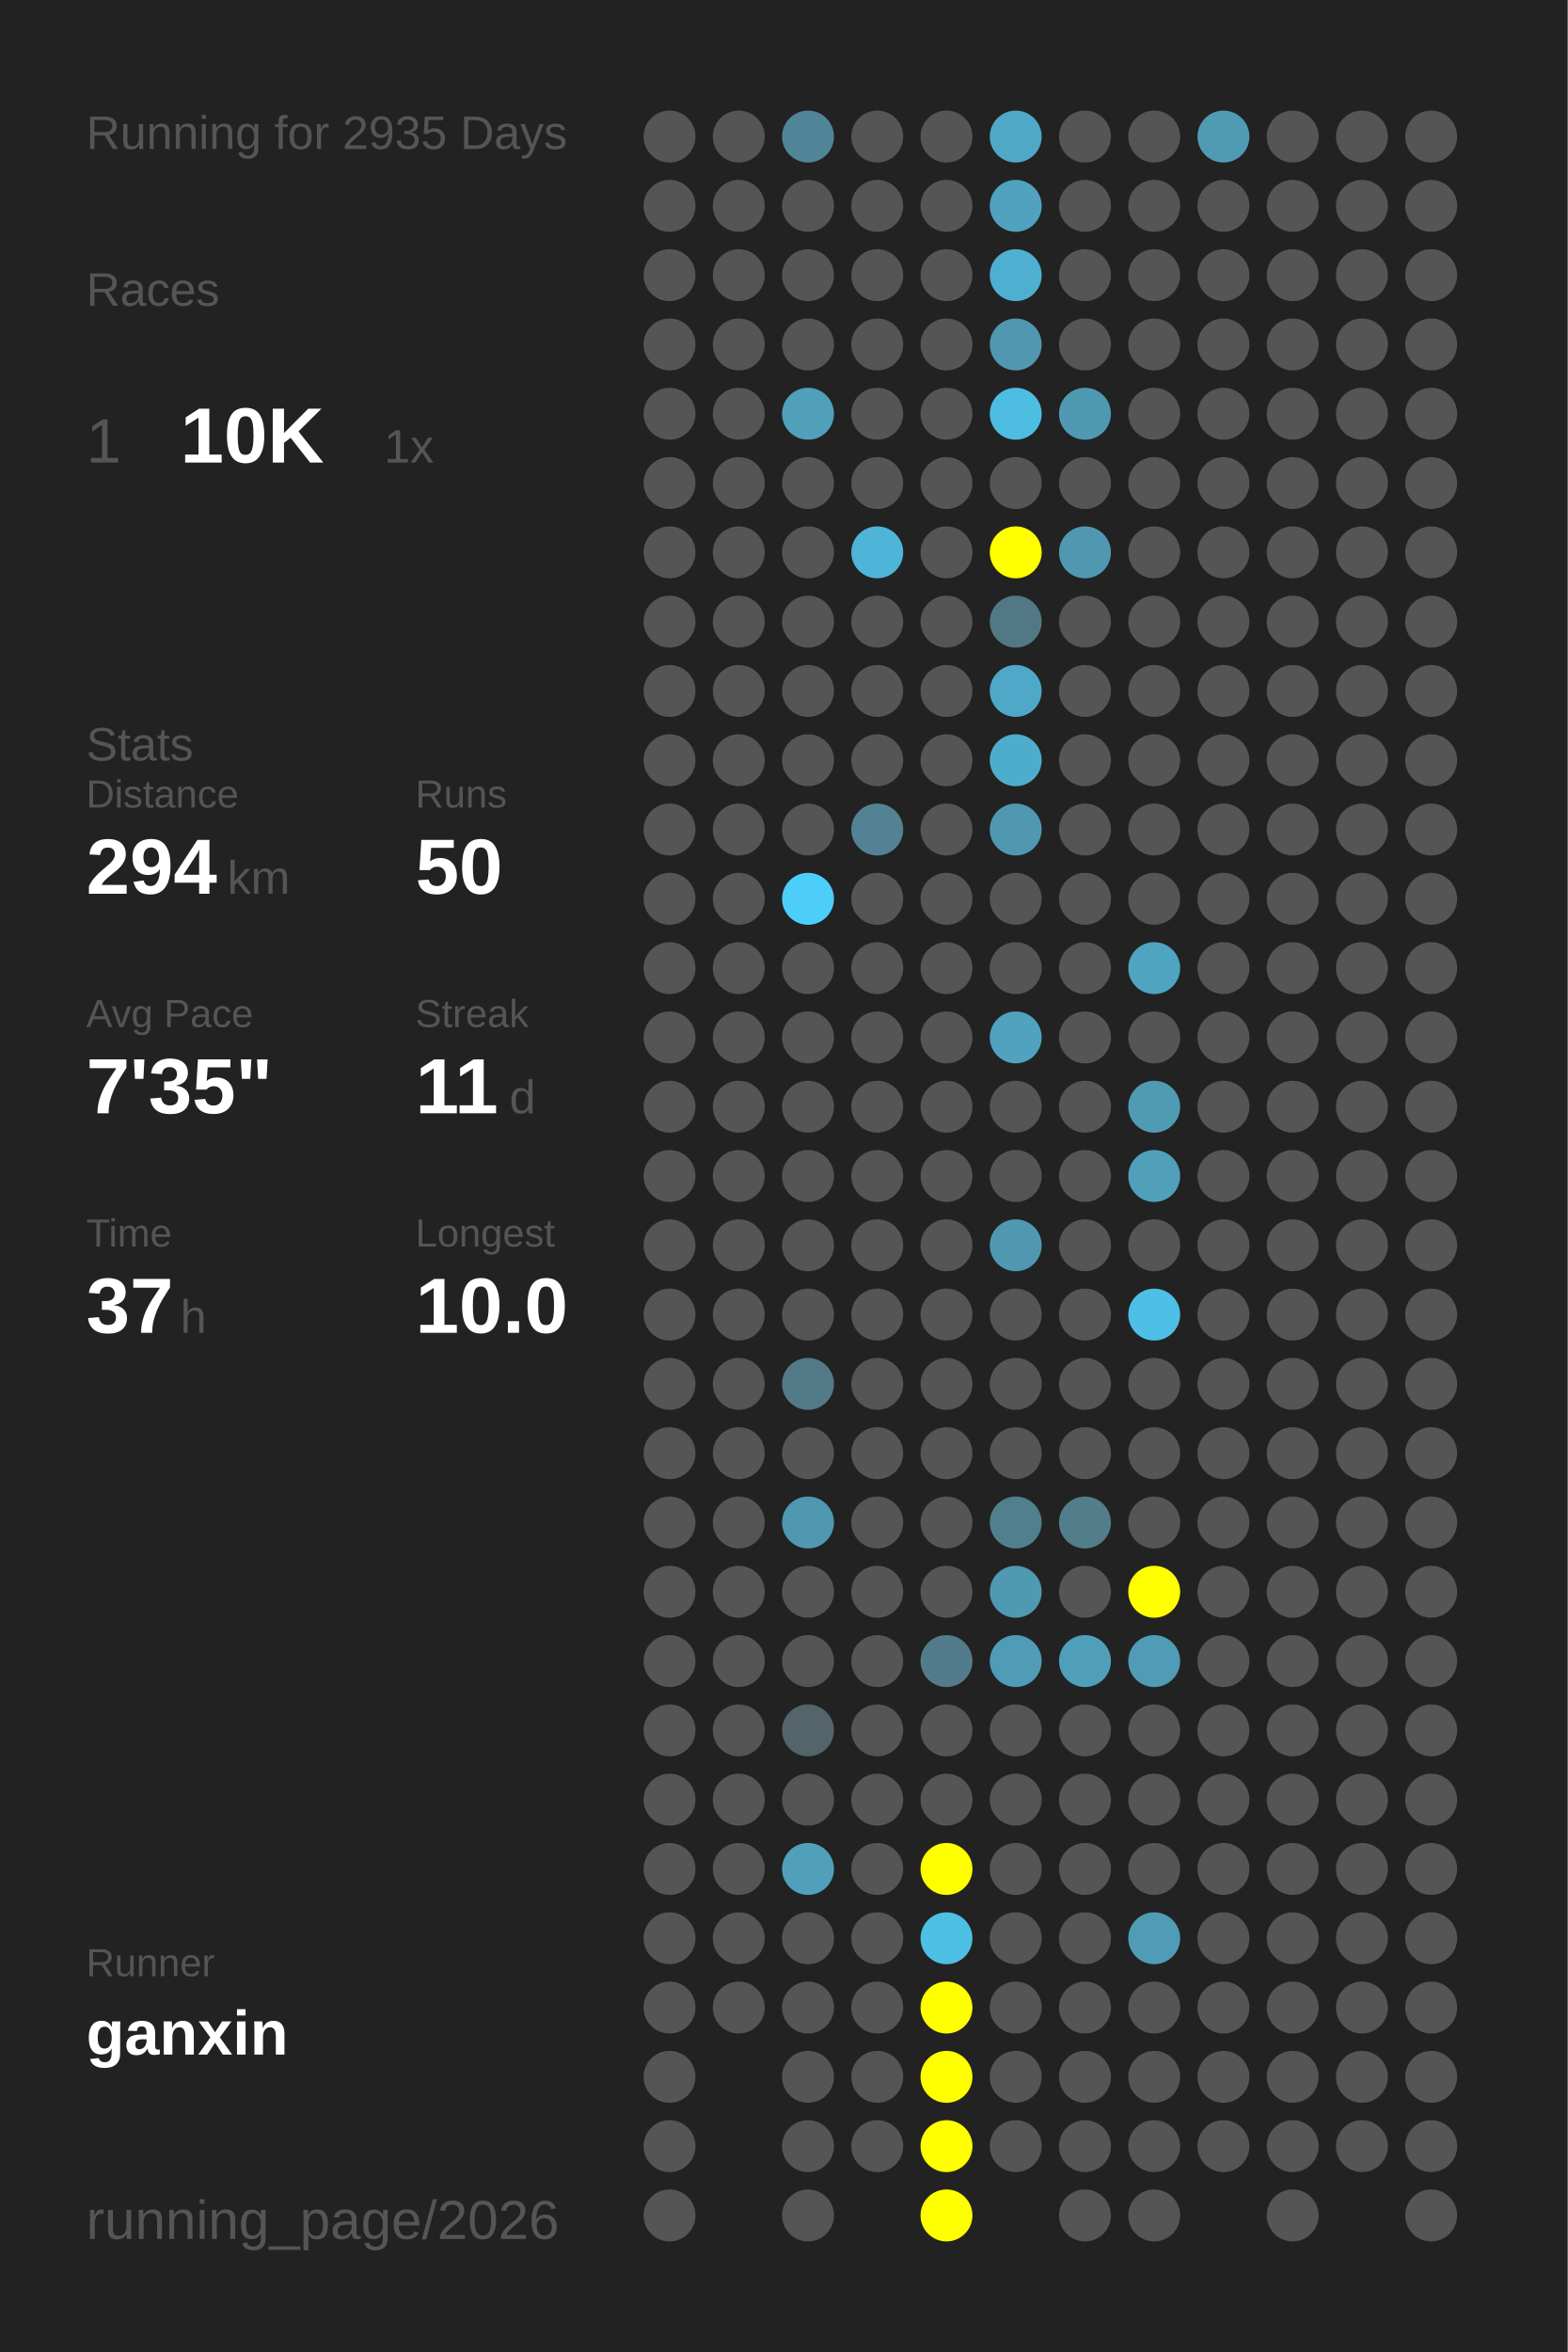
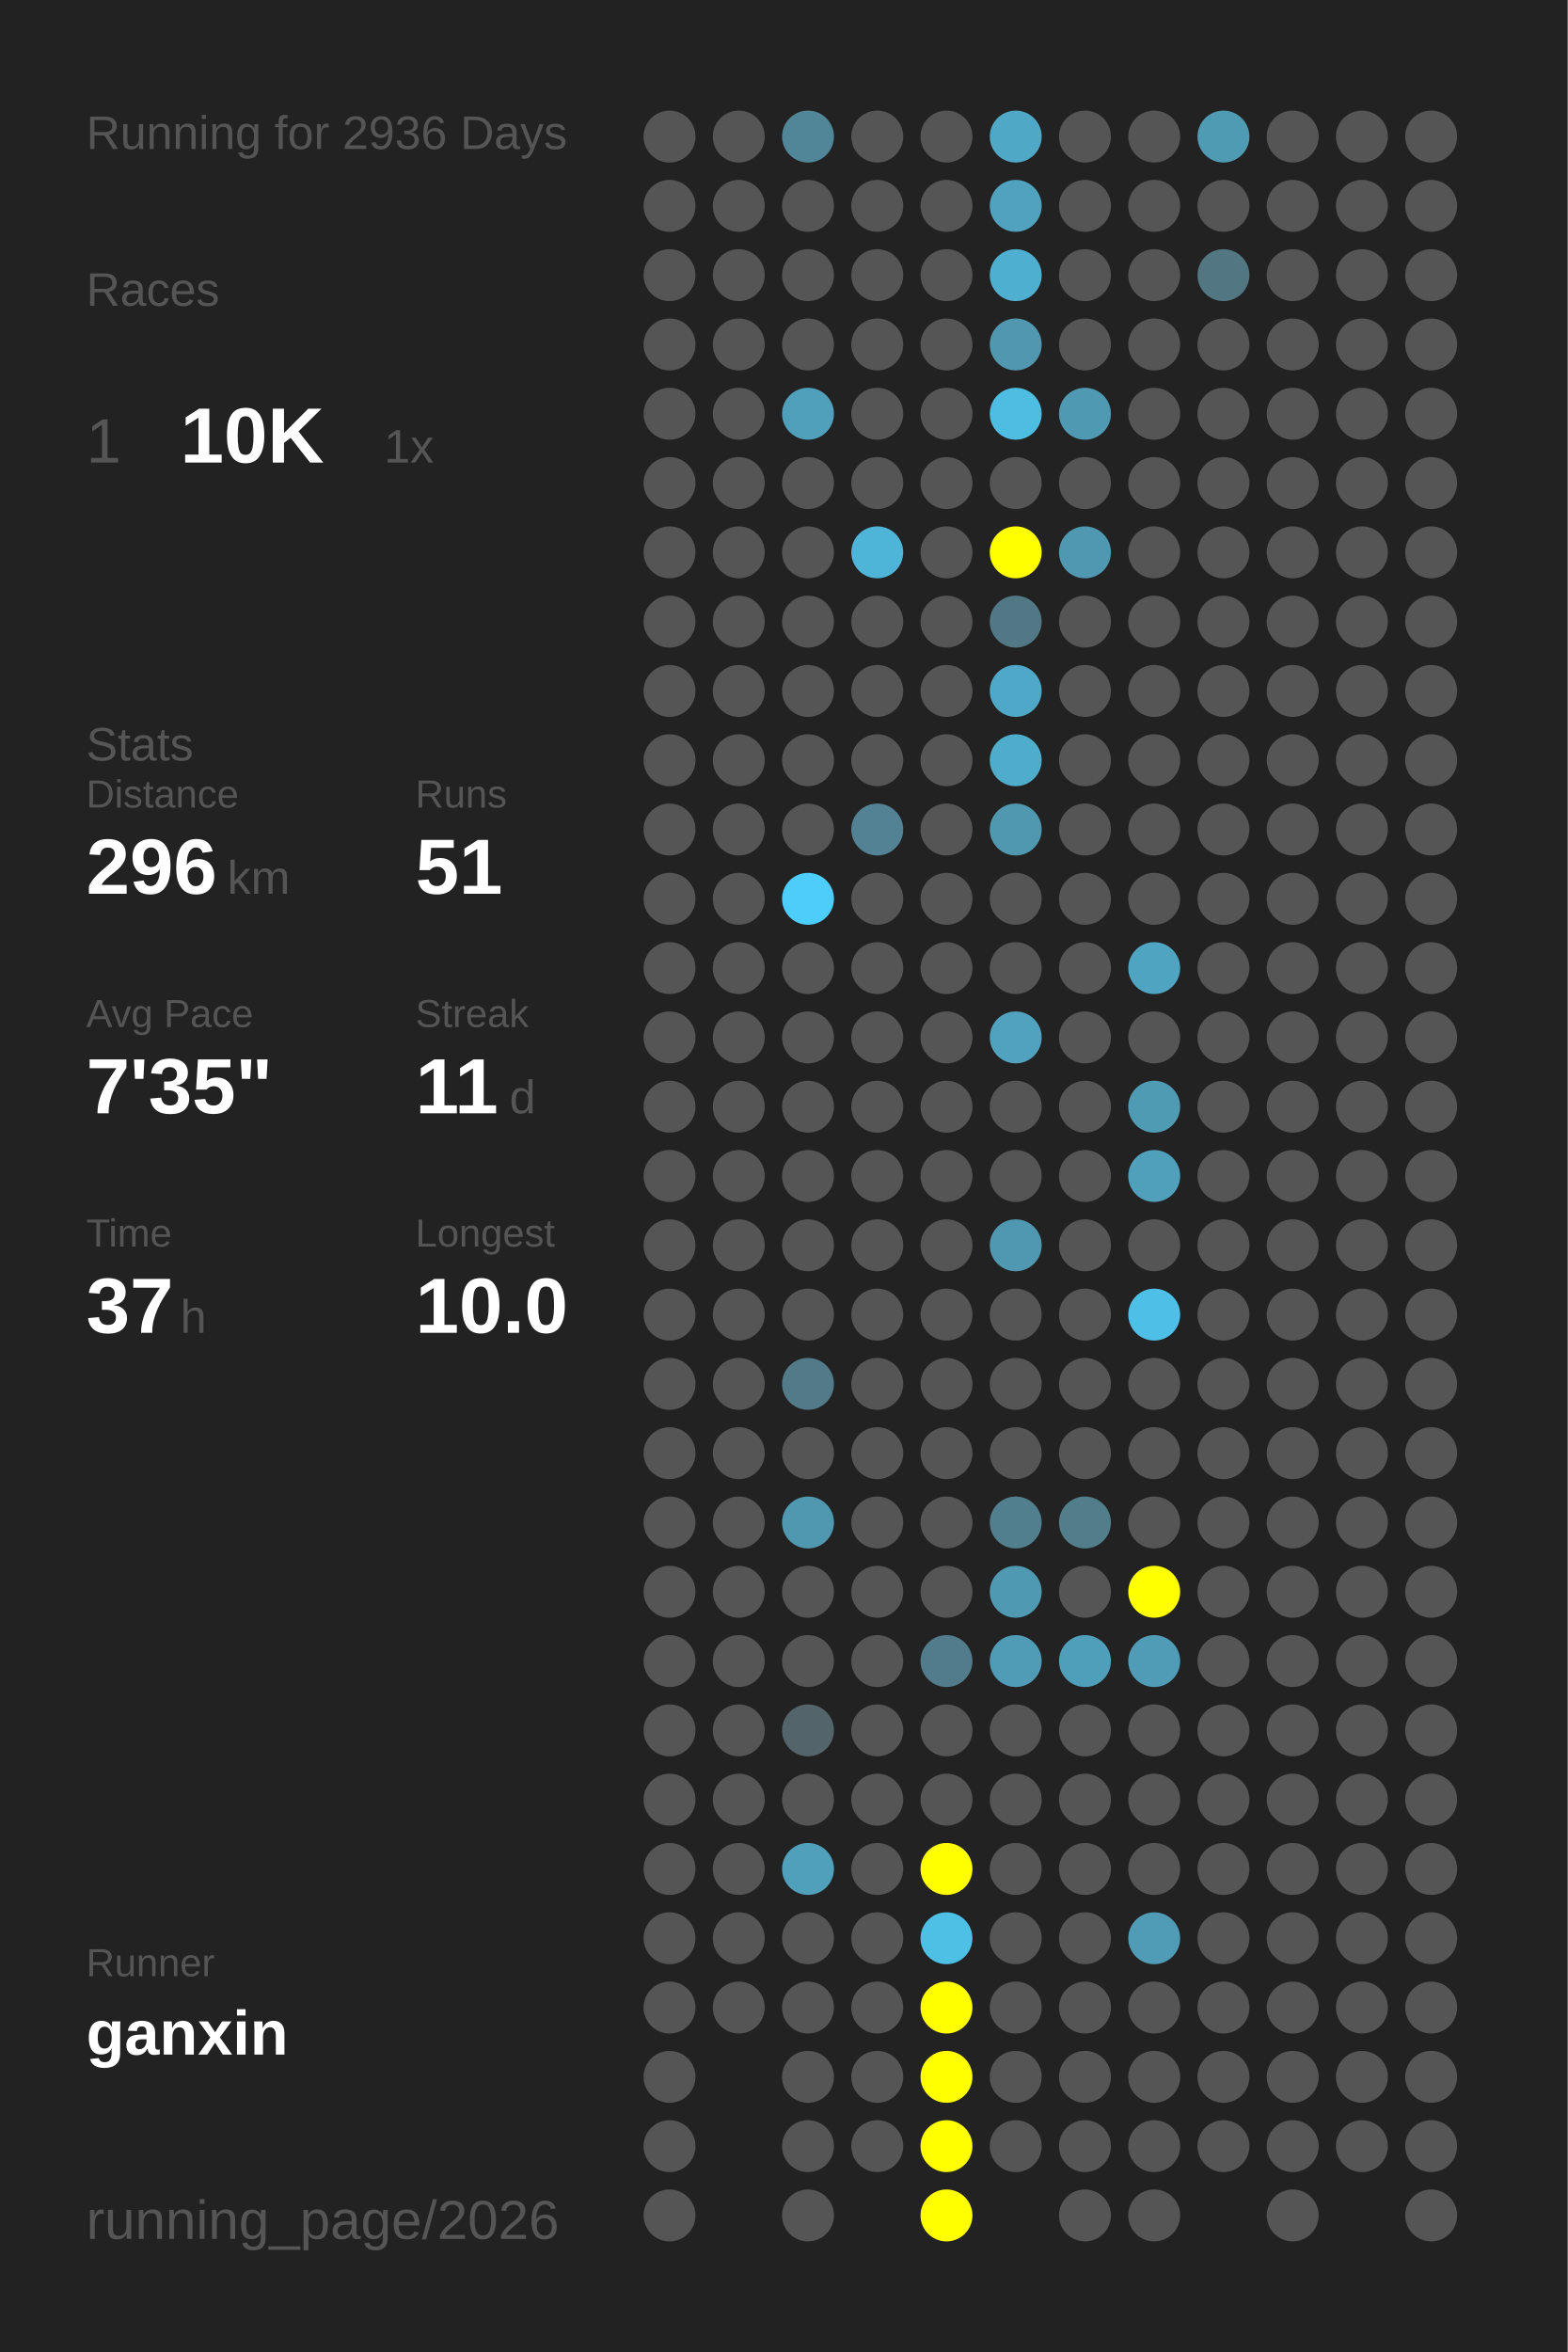
<svg xmlns="http://www.w3.org/2000/svg" baseProfile="full" height="300mm" version="1.1" viewBox="0,0,200,300" width="200mm">
  <defs />
  <rect fill="#222222" height="300" width="200" x="0" y="0" />
-   <text fill="#555555" style="font-size:6px; font-family:Arial;" x="11" y="19">Running for 2935 Days</text>
+   <text fill="#555555" style="font-size:6px; font-family:Arial;" x="11" y="19">Running for 2936 Days</text>
  <text fill="#555555" style="font-size:6px; font-family:Arial;" x="11" y="39">Races</text>
  <text fill="#555555" style="font-size:8px; font-family:Arial;" x="11" y="59">1</text>
  <text fill="#FFFFFF" style="font-size:10px; font-family:Arial; font-weight:bold;" x="23" y="59">10K</text>
  <text fill="#555555" style="font-size:6px; font-family:Arial;" x="49" y="59">1x</text>
  <text fill="#555555" style="font-size:6px; font-family:Arial;" x="11" y="97">Stats</text>
  <text fill="#555555" style="font-size:5px; font-family:Arial;" x="11" y="103">Distance</text>
-   <text fill="#FFFFFF" style="font-size:10px; font-family:Arial; font-weight:bold;" x="11" y="114">294</text>
+   <text fill="#FFFFFF" style="font-size:10px; font-family:Arial; font-weight:bold;" x="11" y="114">296</text>
  <text fill="#555555" style="font-size:6px; font-family:Arial;" x="29" y="114">km</text>
  <text fill="#555555" style="font-size:5px; font-family:Arial;" x="53" y="103">Runs</text>
-   <text fill="#FFFFFF" style="font-size:10px; font-family:Arial; font-weight:bold;" x="53" y="114">50</text>
+   <text fill="#FFFFFF" style="font-size:10px; font-family:Arial; font-weight:bold;" x="53" y="114">51</text>
  <text fill="#555555" style="font-size:5px; font-family:Arial;" x="11" y="131">Avg Pace</text>
  <text fill="#FFFFFF" style="font-size:10px; font-family:Arial; font-weight:bold;" x="11" y="142">7'35"</text>
  <text fill="#555555" style="font-size:5px; font-family:Arial;" x="53" y="131">Streak</text>
  <text fill="#FFFFFF" style="font-size:10px; font-family:Arial; font-weight:bold;" x="53" y="142">11</text>
  <text fill="#555555" style="font-size:6px; font-family:Arial;" x="65" y="142">d</text>
  <text fill="#555555" style="font-size:5px; font-family:Arial;" x="11" y="159">Time</text>
  <text fill="#FFFFFF" style="font-size:10px; font-family:Arial; font-weight:bold;" x="11" y="170">37</text>
  <text fill="#555555" style="font-size:6px; font-family:Arial;" x="23" y="170">h</text>
  <text fill="#555555" style="font-size:5px; font-family:Arial;" x="53" y="159">Longest</text>
  <text fill="#FFFFFF" style="font-size:10px; font-family:Arial; font-weight:bold;" x="53" y="170">10.0</text>
  <text fill="#555555" style="font-size:5px; font-family:Arial;" x="11" y="252.065">Runner</text>
  <text fill="#FFFFFF" style="font-size:8px; font-family:Arial; font-weight:bold;" x="11" y="262.065">ganxin</text>
  <text fill="#555555" style="font-size:7px; font-family:Arial;" x="11" y="285.581">running_page/2026</text>
  <circle cx="85.417" cy="17.419" fill="#555555" r="3.312" />
  <circle cx="85.417" cy="26.258" fill="#555555" r="3.312" />
  <circle cx="85.417" cy="35.097" fill="#555555" r="3.312" />
  <circle cx="85.417" cy="43.935" fill="#555555" r="3.312" />
  <circle cx="85.417" cy="52.774" fill="#555555" r="3.312" />
  <circle cx="85.417" cy="61.613" fill="#555555" r="3.312" />
  <circle cx="85.417" cy="70.452" fill="#555555" r="3.312" />
  <circle cx="85.417" cy="79.29" fill="#555555" r="3.312" />
  <circle cx="85.417" cy="88.129" fill="#555555" r="3.312" />
  <circle cx="85.417" cy="96.968" fill="#555555" r="3.312" />
  <circle cx="85.417" cy="105.806" fill="#555555" r="3.312" />
  <circle cx="85.417" cy="114.645" fill="#555555" r="3.312" />
  <circle cx="85.417" cy="123.484" fill="#555555" r="3.312" />
  <circle cx="85.417" cy="132.323" fill="#555555" r="3.312" />
  <circle cx="85.417" cy="141.161" fill="#555555" r="3.312" />
  <circle cx="85.417" cy="150" fill="#555555" r="3.312" />
  <circle cx="85.417" cy="158.839" fill="#555555" r="3.312" />
  <circle cx="85.417" cy="167.677" fill="#555555" r="3.312" />
  <circle cx="85.417" cy="176.516" fill="#555555" r="3.312" />
  <circle cx="85.417" cy="185.355" fill="#555555" r="3.312" />
  <circle cx="85.417" cy="194.194" fill="#555555" r="3.312" />
  <circle cx="85.417" cy="203.032" fill="#555555" r="3.312" />
  <circle cx="85.417" cy="211.871" fill="#555555" r="3.312" />
  <circle cx="85.417" cy="220.71" fill="#555555" r="3.312" />
  <circle cx="85.417" cy="229.548" fill="#555555" r="3.312" />
  <circle cx="85.417" cy="238.387" fill="#555555" r="3.312" />
  <circle cx="85.417" cy="247.226" fill="#555555" r="3.312" />
  <circle cx="85.417" cy="256.065" fill="#555555" r="3.312" />
  <circle cx="85.417" cy="264.903" fill="#555555" r="3.312" />
  <circle cx="85.417" cy="273.742" fill="#555555" r="3.312" />
  <circle cx="85.417" cy="282.581" fill="#555555" r="3.312" />
  <circle cx="94.25" cy="17.419" fill="#555555" r="3.312" />
  <circle cx="94.25" cy="26.258" fill="#555555" r="3.312" />
  <circle cx="94.25" cy="35.097" fill="#555555" r="3.312" />
  <circle cx="94.25" cy="43.935" fill="#555555" r="3.312" />
  <circle cx="94.25" cy="52.774" fill="#555555" r="3.312" />
  <circle cx="94.25" cy="61.613" fill="#555555" r="3.312" />
  <circle cx="94.25" cy="70.452" fill="#555555" r="3.312" />
  <circle cx="94.25" cy="79.29" fill="#555555" r="3.312" />
  <circle cx="94.25" cy="88.129" fill="#555555" r="3.312" />
  <circle cx="94.25" cy="96.968" fill="#555555" r="3.312" />
  <circle cx="94.25" cy="105.806" fill="#555555" r="3.312" />
  <circle cx="94.25" cy="114.645" fill="#555555" r="3.312" />
  <circle cx="94.25" cy="123.484" fill="#555555" r="3.312" />
  <circle cx="94.25" cy="132.323" fill="#555555" r="3.312" />
  <circle cx="94.25" cy="141.161" fill="#555555" r="3.312" />
  <circle cx="94.25" cy="150" fill="#555555" r="3.312" />
  <circle cx="94.25" cy="158.839" fill="#555555" r="3.312" />
  <circle cx="94.25" cy="167.677" fill="#555555" r="3.312" />
  <circle cx="94.25" cy="176.516" fill="#555555" r="3.312" />
  <circle cx="94.25" cy="185.355" fill="#555555" r="3.312" />
  <circle cx="94.25" cy="194.194" fill="#555555" r="3.312" />
  <circle cx="94.25" cy="203.032" fill="#555555" r="3.312" />
  <circle cx="94.25" cy="211.871" fill="#555555" r="3.312" />
  <circle cx="94.25" cy="220.71" fill="#555555" r="3.312" />
  <circle cx="94.25" cy="229.548" fill="#555555" r="3.312" />
  <circle cx="94.25" cy="238.387" fill="#555555" r="3.312" />
  <circle cx="94.25" cy="247.226" fill="#555555" r="3.312" />
  <circle cx="94.25" cy="256.065" fill="#555555" r="3.312" />
  <circle cx="103.083" cy="17.419" fill="#518698" r="3.312" />
  <circle cx="103.083" cy="26.258" fill="#555555" r="3.312" />
  <circle cx="103.083" cy="35.097" fill="#555555" r="3.312" />
  <circle cx="103.083" cy="43.935" fill="#555555" r="3.312" />
  <circle cx="103.083" cy="52.774" fill="#50a0bb" r="3.312" />
  <circle cx="103.083" cy="61.613" fill="#555555" r="3.312" />
  <circle cx="103.083" cy="70.452" fill="#555555" r="3.312" />
  <circle cx="103.083" cy="79.29" fill="#555555" r="3.312" />
  <circle cx="103.083" cy="88.129" fill="#555555" r="3.312" />
  <circle cx="103.083" cy="96.968" fill="#555555" r="3.312" />
  <circle cx="103.083" cy="105.806" fill="#555555" r="3.312" />
  <circle cx="103.083" cy="114.645" fill="#4dcefa" r="3.312" />
  <circle cx="103.083" cy="123.484" fill="#555555" r="3.312" />
  <circle cx="103.083" cy="132.323" fill="#555555" r="3.312" />
  <circle cx="103.083" cy="141.161" fill="#555555" r="3.312" />
  <circle cx="103.083" cy="150" fill="#555555" r="3.312" />
  <circle cx="103.083" cy="158.839" fill="#555555" r="3.312" />
  <circle cx="103.083" cy="167.677" fill="#555555" r="3.312" />
  <circle cx="103.083" cy="176.516" fill="#527a88" r="3.312" />
  <circle cx="103.083" cy="185.355" fill="#555555" r="3.312" />
  <circle cx="103.083" cy="194.194" fill="#5097b0" r="3.312" />
  <circle cx="103.083" cy="203.032" fill="#555555" r="3.312" />
  <circle cx="103.083" cy="211.871" fill="#555555" r="3.312" />
  <circle cx="103.083" cy="220.71" fill="#53646a" r="3.312" />
  <circle cx="103.083" cy="229.548" fill="#555555" r="3.312" />
  <circle cx="103.083" cy="238.387" fill="#50a0bb" r="3.312" />
  <circle cx="103.083" cy="247.226" fill="#555555" r="3.312" />
  <circle cx="103.083" cy="256.065" fill="#555555" r="3.312" />
  <circle cx="103.083" cy="264.903" fill="#555555" r="3.312" />
  <circle cx="103.083" cy="273.742" fill="#555555" r="3.312" />
  <circle cx="103.083" cy="282.581" fill="#555555" r="3.312" />
  <circle cx="111.917" cy="17.419" fill="#555555" r="3.312" />
  <circle cx="111.917" cy="26.258" fill="#555555" r="3.312" />
  <circle cx="111.917" cy="35.097" fill="#555555" r="3.312" />
  <circle cx="111.917" cy="43.935" fill="#555555" r="3.312" />
  <circle cx="111.917" cy="52.774" fill="#555555" r="3.312" />
  <circle cx="111.917" cy="61.613" fill="#555555" r="3.312" />
  <circle cx="111.917" cy="70.452" fill="#4eb5d8" r="3.312" />
  <circle cx="111.917" cy="79.29" fill="#555555" r="3.312" />
  <circle cx="111.917" cy="88.129" fill="#555555" r="3.312" />
  <circle cx="111.917" cy="96.968" fill="#555555" r="3.312" />
  <circle cx="111.917" cy="105.806" fill="#528293" r="3.312" />
  <circle cx="111.917" cy="114.645" fill="#555555" r="3.312" />
  <circle cx="111.917" cy="123.484" fill="#555555" r="3.312" />
  <circle cx="111.917" cy="132.323" fill="#555555" r="3.312" />
  <circle cx="111.917" cy="141.161" fill="#555555" r="3.312" />
  <circle cx="111.917" cy="150" fill="#555555" r="3.312" />
  <circle cx="111.917" cy="158.839" fill="#555555" r="3.312" />
  <circle cx="111.917" cy="167.677" fill="#555555" r="3.312" />
  <circle cx="111.917" cy="176.516" fill="#555555" r="3.312" />
  <circle cx="111.917" cy="185.355" fill="#555555" r="3.312" />
  <circle cx="111.917" cy="194.194" fill="#555555" r="3.312" />
  <circle cx="111.917" cy="203.032" fill="#555555" r="3.312" />
  <circle cx="111.917" cy="211.871" fill="#555555" r="3.312" />
  <circle cx="111.917" cy="220.71" fill="#555555" r="3.312" />
  <circle cx="111.917" cy="229.548" fill="#555555" r="3.312" />
  <circle cx="111.917" cy="238.387" fill="#555555" r="3.312" />
  <circle cx="111.917" cy="247.226" fill="#555555" r="3.312" />
  <circle cx="111.917" cy="256.065" fill="#555555" r="3.312" />
  <circle cx="111.917" cy="264.903" fill="#555555" r="3.312" />
  <circle cx="111.917" cy="273.742" fill="#555555" r="3.312" />
  <circle cx="120.75" cy="17.419" fill="#555555" r="3.312" />
  <circle cx="120.75" cy="26.258" fill="#555555" r="3.312" />
  <circle cx="120.75" cy="35.097" fill="#555555" r="3.312" />
  <circle cx="120.75" cy="43.935" fill="#555555" r="3.312" />
  <circle cx="120.75" cy="52.774" fill="#555555" r="3.312" />
  <circle cx="120.75" cy="61.613" fill="#555555" r="3.312" />
  <circle cx="120.75" cy="70.452" fill="#555555" r="3.312" />
  <circle cx="120.75" cy="79.29" fill="#555555" r="3.312" />
  <circle cx="120.75" cy="88.129" fill="#555555" r="3.312" />
  <circle cx="120.75" cy="96.968" fill="#555555" r="3.312" />
  <circle cx="120.75" cy="105.806" fill="#555555" r="3.312" />
  <circle cx="120.75" cy="114.645" fill="#555555" r="3.312" />
  <circle cx="120.75" cy="123.484" fill="#555555" r="3.312" />
  <circle cx="120.75" cy="132.323" fill="#555555" r="3.312" />
  <circle cx="120.75" cy="141.161" fill="#555555" r="3.312" />
  <circle cx="120.75" cy="150" fill="#555555" r="3.312" />
  <circle cx="120.75" cy="158.839" fill="#555555" r="3.312" />
  <circle cx="120.75" cy="167.677" fill="#555555" r="3.312" />
  <circle cx="120.75" cy="176.516" fill="#555555" r="3.312" />
  <circle cx="120.75" cy="185.355" fill="#555555" r="3.312" />
  <circle cx="120.75" cy="194.194" fill="#555555" r="3.312" />
  <circle cx="120.75" cy="203.032" fill="#555555" r="3.312" />
  <circle cx="120.75" cy="211.871" fill="#527c8b" r="3.312" />
  <circle cx="120.75" cy="220.71" fill="#555555" r="3.312" />
  <circle cx="120.75" cy="229.548" fill="#555555" r="3.312" />
  <circle cx="120.75" cy="238.387" fill="#FFFF00" r="3.312" />
  <circle cx="120.75" cy="247.226" fill="#4ebfe5" r="3.312" />
  <circle cx="120.75" cy="256.065" fill="#FFFF00" r="3.312" />
  <circle cx="120.75" cy="264.903" fill="#FFFF00" r="3.312" />
  <circle cx="120.75" cy="273.742" fill="#FFFF00" r="3.312" />
  <circle cx="120.75" cy="282.581" fill="#FFFF00" r="3.312" />
  <circle cx="129.583" cy="17.419" fill="#4fa8c6" r="3.312" />
  <circle cx="129.583" cy="26.258" fill="#50a2be" r="3.312" />
  <circle cx="129.583" cy="35.097" fill="#4fafd0" r="3.312" />
  <circle cx="129.583" cy="43.935" fill="#5097af" r="3.312" />
  <circle cx="129.583" cy="52.774" fill="#4ebde2" r="3.312" />
  <circle cx="129.583" cy="61.613" fill="#555555" r="3.312" />
  <circle cx="129.583" cy="70.452" fill="#FFFF00" r="3.312" />
  <circle cx="129.583" cy="79.29" fill="#527885" r="3.312" />
  <circle cx="129.583" cy="88.129" fill="#4fa8c7" r="3.312" />
  <circle cx="129.583" cy="96.968" fill="#4fadcc" r="3.312" />
  <circle cx="129.583" cy="105.806" fill="#5098b0" r="3.312" />
  <circle cx="129.583" cy="114.645" fill="#555555" r="3.312" />
  <circle cx="129.583" cy="123.484" fill="#555555" r="3.312" />
  <circle cx="129.583" cy="132.323" fill="#50a2be" r="3.312" />
  <circle cx="129.583" cy="141.161" fill="#555555" r="3.312" />
  <circle cx="129.583" cy="150" fill="#555555" r="3.312" />
  <circle cx="129.583" cy="158.839" fill="#5098b1" r="3.312" />
  <circle cx="129.583" cy="167.677" fill="#555555" r="3.312" />
  <circle cx="129.583" cy="176.516" fill="#555555" r="3.312" />
  <circle cx="129.583" cy="185.355" fill="#555555" r="3.312" />
  <circle cx="129.583" cy="194.194" fill="#527f8e" r="3.312" />
  <circle cx="129.583" cy="203.032" fill="#5099b2" r="3.312" />
  <circle cx="129.583" cy="211.871" fill="#509bb5" r="3.312" />
  <circle cx="129.583" cy="220.71" fill="#555555" r="3.312" />
  <circle cx="129.583" cy="229.548" fill="#555555" r="3.312" />
  <circle cx="129.583" cy="238.387" fill="#555555" r="3.312" />
  <circle cx="129.583" cy="247.226" fill="#555555" r="3.312" />
  <circle cx="129.583" cy="256.065" fill="#555555" r="3.312" />
  <circle cx="129.583" cy="264.903" fill="#555555" r="3.312" />
  <circle cx="129.583" cy="273.742" fill="#555555" r="3.312" />
  <circle cx="138.417" cy="17.419" fill="#555555" r="3.312" />
  <circle cx="138.417" cy="26.258" fill="#555555" r="3.312" />
  <circle cx="138.417" cy="35.097" fill="#555555" r="3.312" />
  <circle cx="138.417" cy="43.935" fill="#555555" r="3.312" />
  <circle cx="138.417" cy="52.774" fill="#5099b2" r="3.312" />
  <circle cx="138.417" cy="61.613" fill="#555555" r="3.312" />
  <circle cx="138.417" cy="70.452" fill="#5098b1" r="3.312" />
  <circle cx="138.417" cy="79.29" fill="#555555" r="3.312" />
  <circle cx="138.417" cy="88.129" fill="#555555" r="3.312" />
  <circle cx="138.417" cy="96.968" fill="#555555" r="3.312" />
  <circle cx="138.417" cy="105.806" fill="#555555" r="3.312" />
  <circle cx="138.417" cy="114.645" fill="#555555" r="3.312" />
  <circle cx="138.417" cy="123.484" fill="#555555" r="3.312" />
  <circle cx="138.417" cy="132.323" fill="#555555" r="3.312" />
  <circle cx="138.417" cy="141.161" fill="#555555" r="3.312" />
  <circle cx="138.417" cy="150" fill="#555555" r="3.312" />
  <circle cx="138.417" cy="158.839" fill="#555555" r="3.312" />
  <circle cx="138.417" cy="167.677" fill="#555555" r="3.312" />
  <circle cx="138.417" cy="176.516" fill="#555555" r="3.312" />
  <circle cx="138.417" cy="185.355" fill="#555555" r="3.312" />
  <circle cx="138.417" cy="194.194" fill="#527d8b" r="3.312" />
  <circle cx="138.417" cy="203.032" fill="#555555" r="3.312" />
  <circle cx="138.417" cy="211.871" fill="#509fba" r="3.312" />
  <circle cx="138.417" cy="220.71" fill="#555555" r="3.312" />
  <circle cx="138.417" cy="229.548" fill="#555555" r="3.312" />
  <circle cx="138.417" cy="238.387" fill="#555555" r="3.312" />
  <circle cx="138.417" cy="247.226" fill="#555555" r="3.312" />
  <circle cx="138.417" cy="256.065" fill="#555555" r="3.312" />
  <circle cx="138.417" cy="264.903" fill="#555555" r="3.312" />
  <circle cx="138.417" cy="273.742" fill="#555555" r="3.312" />
  <circle cx="138.417" cy="282.581" fill="#555555" r="3.312" />
  <circle cx="147.25" cy="17.419" fill="#555555" r="3.312" />
  <circle cx="147.25" cy="26.258" fill="#555555" r="3.312" />
  <circle cx="147.25" cy="35.097" fill="#555555" r="3.312" />
  <circle cx="147.25" cy="43.935" fill="#555555" r="3.312" />
  <circle cx="147.25" cy="52.774" fill="#555555" r="3.312" />
  <circle cx="147.25" cy="61.613" fill="#555555" r="3.312" />
  <circle cx="147.25" cy="70.452" fill="#555555" r="3.312" />
  <circle cx="147.25" cy="79.29" fill="#555555" r="3.312" />
  <circle cx="147.25" cy="88.129" fill="#555555" r="3.312" />
  <circle cx="147.25" cy="96.968" fill="#555555" r="3.312" />
  <circle cx="147.25" cy="105.806" fill="#555555" r="3.312" />
  <circle cx="147.25" cy="114.645" fill="#555555" r="3.312" />
  <circle cx="147.25" cy="123.484" fill="#4fa4c1" r="3.312" />
  <circle cx="147.25" cy="132.323" fill="#555555" r="3.312" />
  <circle cx="147.25" cy="141.161" fill="#509bb4" r="3.312" />
  <circle cx="147.25" cy="150" fill="#50a0bb" r="3.312" />
  <circle cx="147.25" cy="158.839" fill="#555555" r="3.312" />
  <circle cx="147.25" cy="167.677" fill="#4ebfe6" r="3.312" />
  <circle cx="147.25" cy="176.516" fill="#555555" r="3.312" />
  <circle cx="147.25" cy="185.355" fill="#555555" r="3.312" />
  <circle cx="147.25" cy="194.194" fill="#555555" r="3.312" />
  <circle cx="147.25" cy="203.032" fill="#FFFF00" r="3.312" />
  <circle cx="147.25" cy="211.871" fill="#509bb5" r="3.312" />
  <circle cx="147.25" cy="220.71" fill="#555555" r="3.312" />
  <circle cx="147.25" cy="229.548" fill="#555555" r="3.312" />
  <circle cx="147.25" cy="238.387" fill="#555555" r="3.312" />
  <circle cx="147.25" cy="247.226" fill="#509bb5" r="3.312" />
  <circle cx="147.25" cy="256.065" fill="#555555" r="3.312" />
  <circle cx="147.25" cy="264.903" fill="#555555" r="3.312" />
  <circle cx="147.25" cy="273.742" fill="#555555" r="3.312" />
  <circle cx="147.25" cy="282.581" fill="#555555" r="3.312" />
  <circle cx="156.083" cy="17.419" fill="#509bb4" r="3.312" />
  <circle cx="156.083" cy="26.258" fill="#555555" r="3.312" />
-   <circle cx="156.083" cy="35.097" fill="#555555" r="3.312" />
+   <circle cx="156.083" cy="35.097" fill="#527682" r="3.312" />
  <circle cx="156.083" cy="43.935" fill="#555555" r="3.312" />
  <circle cx="156.083" cy="52.774" fill="#555555" r="3.312" />
  <circle cx="156.083" cy="61.613" fill="#555555" r="3.312" />
  <circle cx="156.083" cy="70.452" fill="#555555" r="3.312" />
  <circle cx="156.083" cy="79.29" fill="#555555" r="3.312" />
  <circle cx="156.083" cy="88.129" fill="#555555" r="3.312" />
  <circle cx="156.083" cy="96.968" fill="#555555" r="3.312" />
  <circle cx="156.083" cy="105.806" fill="#555555" r="3.312" />
  <circle cx="156.083" cy="114.645" fill="#555555" r="3.312" />
  <circle cx="156.083" cy="123.484" fill="#555555" r="3.312" />
  <circle cx="156.083" cy="132.323" fill="#555555" r="3.312" />
  <circle cx="156.083" cy="141.161" fill="#555555" r="3.312" />
  <circle cx="156.083" cy="150" fill="#555555" r="3.312" />
  <circle cx="156.083" cy="158.839" fill="#555555" r="3.312" />
  <circle cx="156.083" cy="167.677" fill="#555555" r="3.312" />
  <circle cx="156.083" cy="176.516" fill="#555555" r="3.312" />
  <circle cx="156.083" cy="185.355" fill="#555555" r="3.312" />
  <circle cx="156.083" cy="194.194" fill="#555555" r="3.312" />
  <circle cx="156.083" cy="203.032" fill="#555555" r="3.312" />
  <circle cx="156.083" cy="211.871" fill="#555555" r="3.312" />
  <circle cx="156.083" cy="220.71" fill="#555555" r="3.312" />
  <circle cx="156.083" cy="229.548" fill="#555555" r="3.312" />
  <circle cx="156.083" cy="238.387" fill="#555555" r="3.312" />
  <circle cx="156.083" cy="247.226" fill="#555555" r="3.312" />
  <circle cx="156.083" cy="256.065" fill="#555555" r="3.312" />
  <circle cx="156.083" cy="264.903" fill="#555555" r="3.312" />
  <circle cx="156.083" cy="273.742" fill="#555555" r="3.312" />
  <circle cx="164.917" cy="17.419" fill="#555555" r="3.312" />
  <circle cx="164.917" cy="26.258" fill="#555555" r="3.312" />
  <circle cx="164.917" cy="35.097" fill="#555555" r="3.312" />
  <circle cx="164.917" cy="43.935" fill="#555555" r="3.312" />
  <circle cx="164.917" cy="52.774" fill="#555555" r="3.312" />
  <circle cx="164.917" cy="61.613" fill="#555555" r="3.312" />
  <circle cx="164.917" cy="70.452" fill="#555555" r="3.312" />
  <circle cx="164.917" cy="79.29" fill="#555555" r="3.312" />
  <circle cx="164.917" cy="88.129" fill="#555555" r="3.312" />
  <circle cx="164.917" cy="96.968" fill="#555555" r="3.312" />
  <circle cx="164.917" cy="105.806" fill="#555555" r="3.312" />
  <circle cx="164.917" cy="114.645" fill="#555555" r="3.312" />
  <circle cx="164.917" cy="123.484" fill="#555555" r="3.312" />
  <circle cx="164.917" cy="132.323" fill="#555555" r="3.312" />
  <circle cx="164.917" cy="141.161" fill="#555555" r="3.312" />
  <circle cx="164.917" cy="150" fill="#555555" r="3.312" />
  <circle cx="164.917" cy="158.839" fill="#555555" r="3.312" />
  <circle cx="164.917" cy="167.677" fill="#555555" r="3.312" />
  <circle cx="164.917" cy="176.516" fill="#555555" r="3.312" />
  <circle cx="164.917" cy="185.355" fill="#555555" r="3.312" />
  <circle cx="164.917" cy="194.194" fill="#555555" r="3.312" />
  <circle cx="164.917" cy="203.032" fill="#555555" r="3.312" />
  <circle cx="164.917" cy="211.871" fill="#555555" r="3.312" />
  <circle cx="164.917" cy="220.71" fill="#555555" r="3.312" />
  <circle cx="164.917" cy="229.548" fill="#555555" r="3.312" />
  <circle cx="164.917" cy="238.387" fill="#555555" r="3.312" />
  <circle cx="164.917" cy="247.226" fill="#555555" r="3.312" />
  <circle cx="164.917" cy="256.065" fill="#555555" r="3.312" />
  <circle cx="164.917" cy="264.903" fill="#555555" r="3.312" />
  <circle cx="164.917" cy="273.742" fill="#555555" r="3.312" />
  <circle cx="164.917" cy="282.581" fill="#555555" r="3.312" />
  <circle cx="173.75" cy="17.419" fill="#555555" r="3.312" />
  <circle cx="173.75" cy="26.258" fill="#555555" r="3.312" />
  <circle cx="173.75" cy="35.097" fill="#555555" r="3.312" />
  <circle cx="173.75" cy="43.935" fill="#555555" r="3.312" />
  <circle cx="173.75" cy="52.774" fill="#555555" r="3.312" />
  <circle cx="173.75" cy="61.613" fill="#555555" r="3.312" />
  <circle cx="173.75" cy="70.452" fill="#555555" r="3.312" />
  <circle cx="173.75" cy="79.29" fill="#555555" r="3.312" />
  <circle cx="173.75" cy="88.129" fill="#555555" r="3.312" />
  <circle cx="173.75" cy="96.968" fill="#555555" r="3.312" />
  <circle cx="173.75" cy="105.806" fill="#555555" r="3.312" />
  <circle cx="173.75" cy="114.645" fill="#555555" r="3.312" />
  <circle cx="173.75" cy="123.484" fill="#555555" r="3.312" />
  <circle cx="173.75" cy="132.323" fill="#555555" r="3.312" />
  <circle cx="173.75" cy="141.161" fill="#555555" r="3.312" />
  <circle cx="173.75" cy="150" fill="#555555" r="3.312" />
  <circle cx="173.75" cy="158.839" fill="#555555" r="3.312" />
  <circle cx="173.75" cy="167.677" fill="#555555" r="3.312" />
  <circle cx="173.75" cy="176.516" fill="#555555" r="3.312" />
  <circle cx="173.75" cy="185.355" fill="#555555" r="3.312" />
  <circle cx="173.75" cy="194.194" fill="#555555" r="3.312" />
  <circle cx="173.75" cy="203.032" fill="#555555" r="3.312" />
  <circle cx="173.75" cy="211.871" fill="#555555" r="3.312" />
  <circle cx="173.75" cy="220.71" fill="#555555" r="3.312" />
  <circle cx="173.75" cy="229.548" fill="#555555" r="3.312" />
  <circle cx="173.75" cy="238.387" fill="#555555" r="3.312" />
  <circle cx="173.75" cy="247.226" fill="#555555" r="3.312" />
  <circle cx="173.75" cy="256.065" fill="#555555" r="3.312" />
  <circle cx="173.75" cy="264.903" fill="#555555" r="3.312" />
  <circle cx="173.75" cy="273.742" fill="#555555" r="3.312" />
  <circle cx="182.583" cy="17.419" fill="#555555" r="3.312" />
  <circle cx="182.583" cy="26.258" fill="#555555" r="3.312" />
  <circle cx="182.583" cy="35.097" fill="#555555" r="3.312" />
  <circle cx="182.583" cy="43.935" fill="#555555" r="3.312" />
  <circle cx="182.583" cy="52.774" fill="#555555" r="3.312" />
  <circle cx="182.583" cy="61.613" fill="#555555" r="3.312" />
  <circle cx="182.583" cy="70.452" fill="#555555" r="3.312" />
  <circle cx="182.583" cy="79.29" fill="#555555" r="3.312" />
  <circle cx="182.583" cy="88.129" fill="#555555" r="3.312" />
  <circle cx="182.583" cy="96.968" fill="#555555" r="3.312" />
  <circle cx="182.583" cy="105.806" fill="#555555" r="3.312" />
  <circle cx="182.583" cy="114.645" fill="#555555" r="3.312" />
  <circle cx="182.583" cy="123.484" fill="#555555" r="3.312" />
  <circle cx="182.583" cy="132.323" fill="#555555" r="3.312" />
  <circle cx="182.583" cy="141.161" fill="#555555" r="3.312" />
  <circle cx="182.583" cy="150" fill="#555555" r="3.312" />
  <circle cx="182.583" cy="158.839" fill="#555555" r="3.312" />
  <circle cx="182.583" cy="167.677" fill="#555555" r="3.312" />
  <circle cx="182.583" cy="176.516" fill="#555555" r="3.312" />
  <circle cx="182.583" cy="185.355" fill="#555555" r="3.312" />
  <circle cx="182.583" cy="194.194" fill="#555555" r="3.312" />
  <circle cx="182.583" cy="203.032" fill="#555555" r="3.312" />
  <circle cx="182.583" cy="211.871" fill="#555555" r="3.312" />
  <circle cx="182.583" cy="220.71" fill="#555555" r="3.312" />
  <circle cx="182.583" cy="229.548" fill="#555555" r="3.312" />
  <circle cx="182.583" cy="238.387" fill="#555555" r="3.312" />
  <circle cx="182.583" cy="247.226" fill="#555555" r="3.312" />
  <circle cx="182.583" cy="256.065" fill="#555555" r="3.312" />
  <circle cx="182.583" cy="264.903" fill="#555555" r="3.312" />
  <circle cx="182.583" cy="273.742" fill="#555555" r="3.312" />
  <circle cx="182.583" cy="282.581" fill="#555555" r="3.312" />
</svg>
